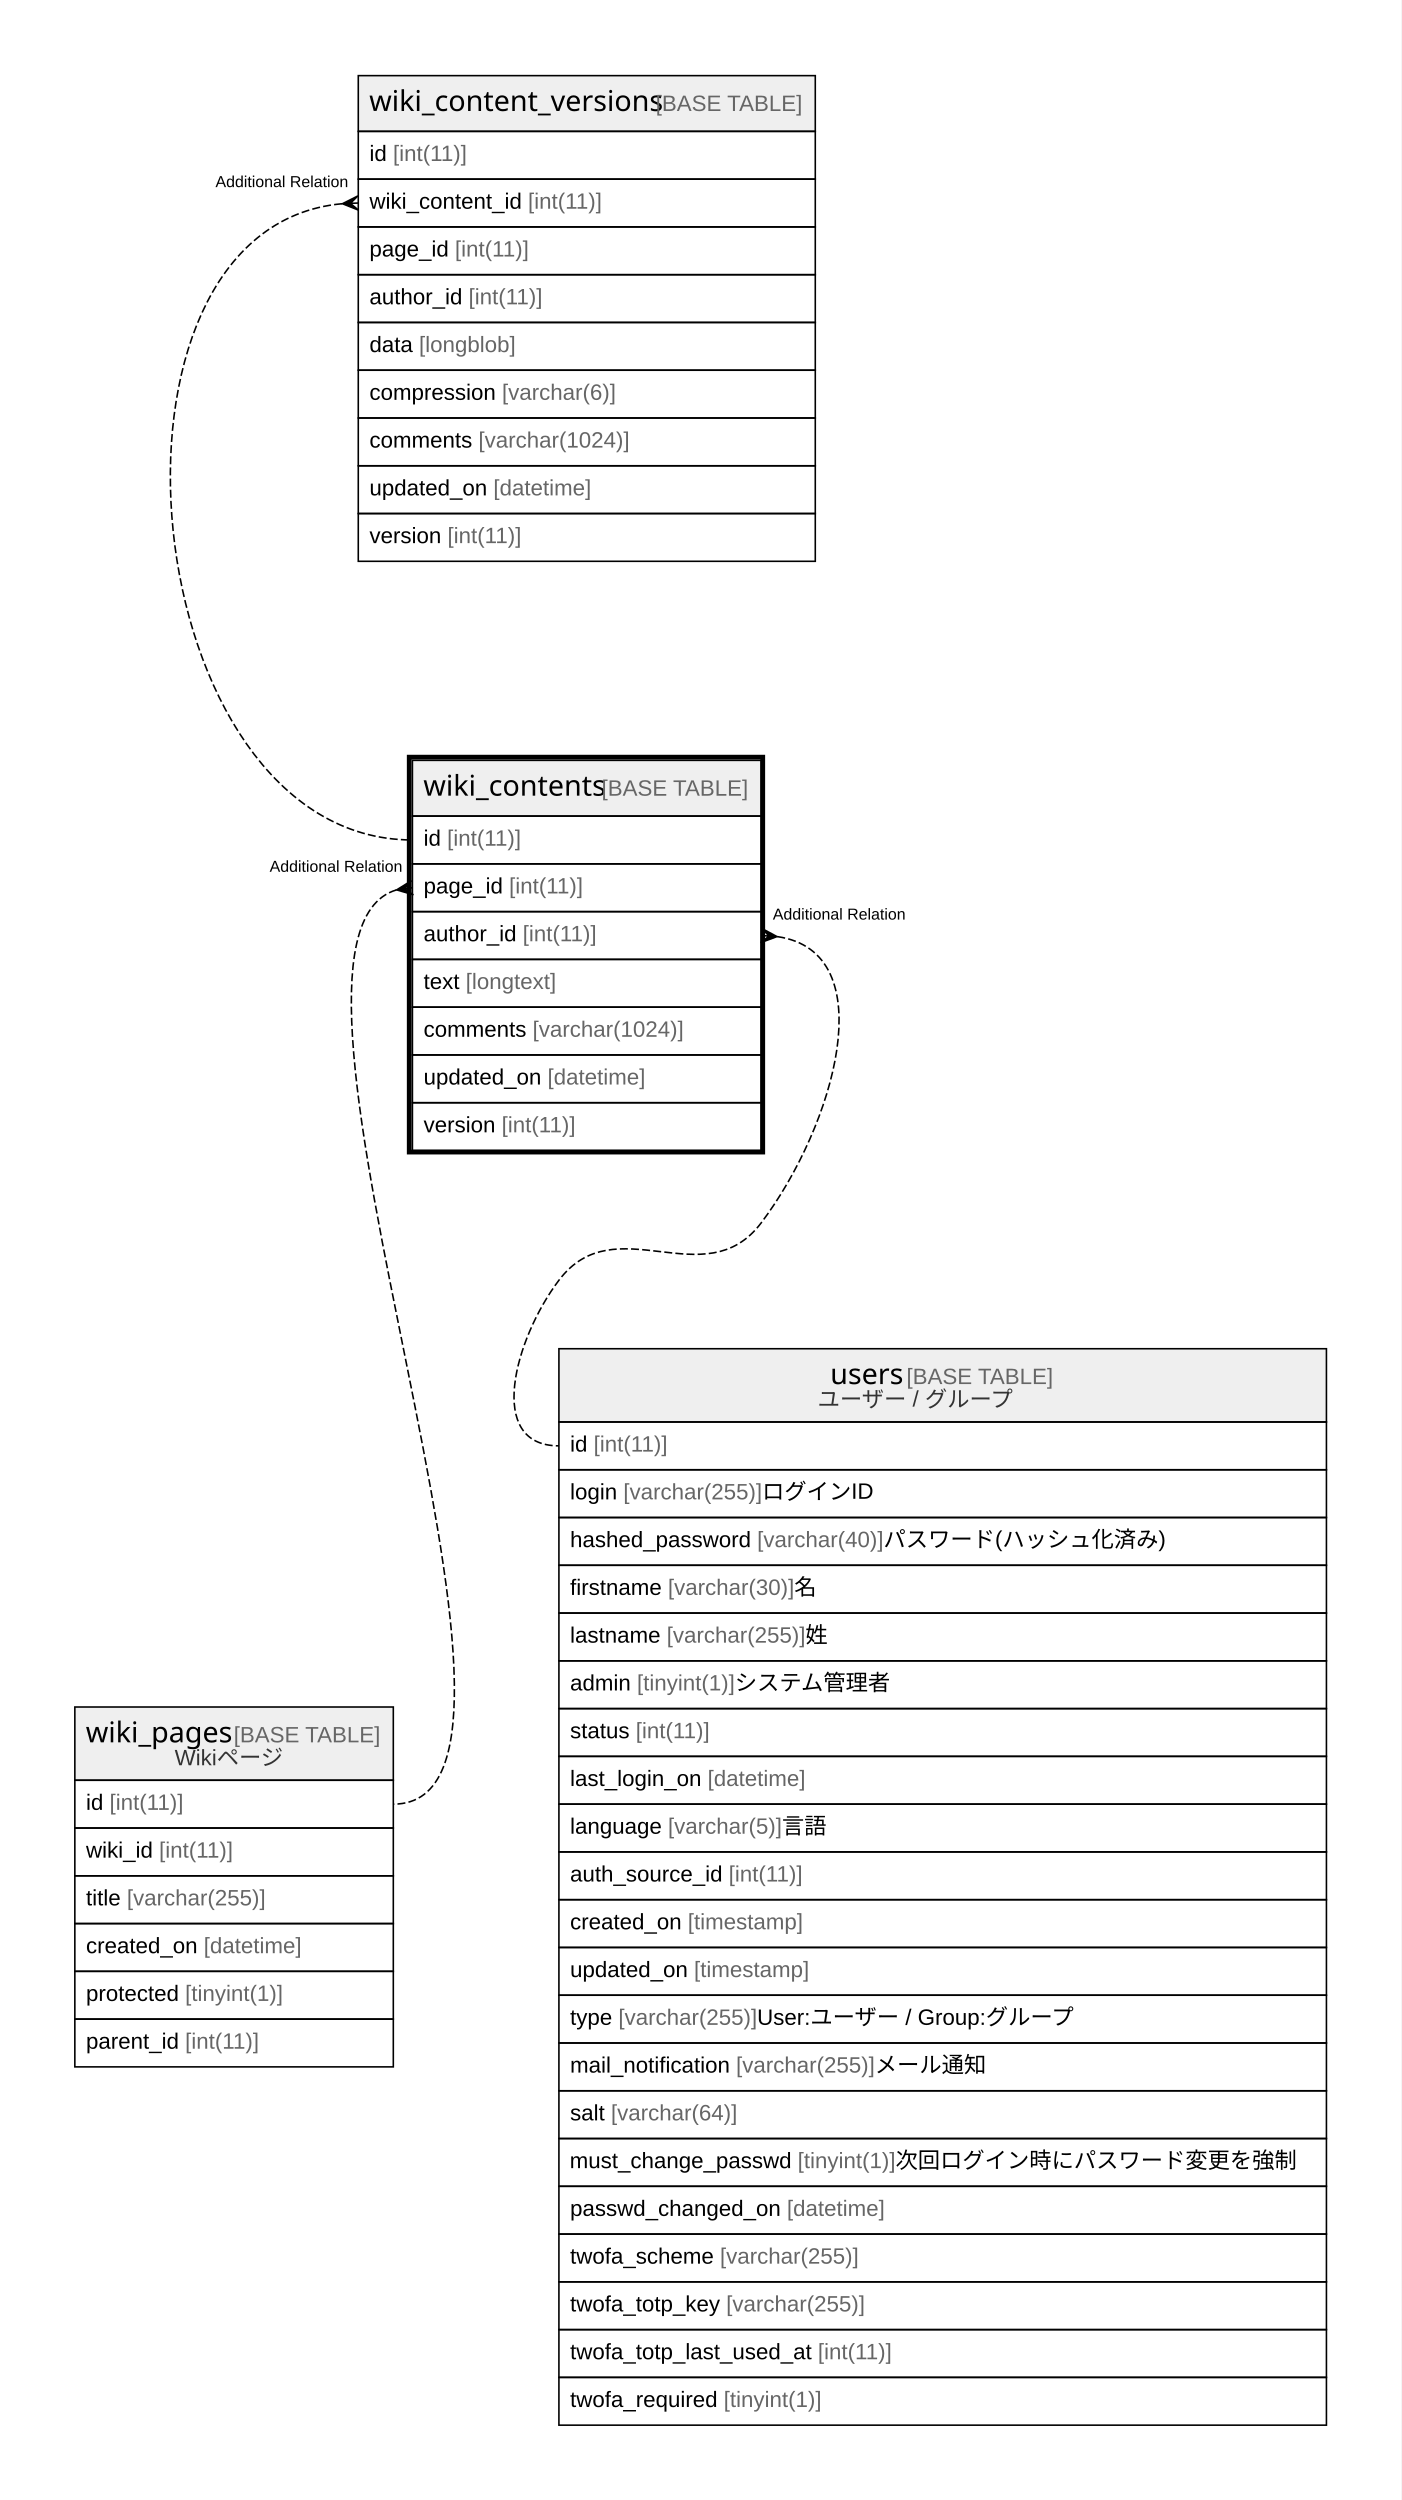
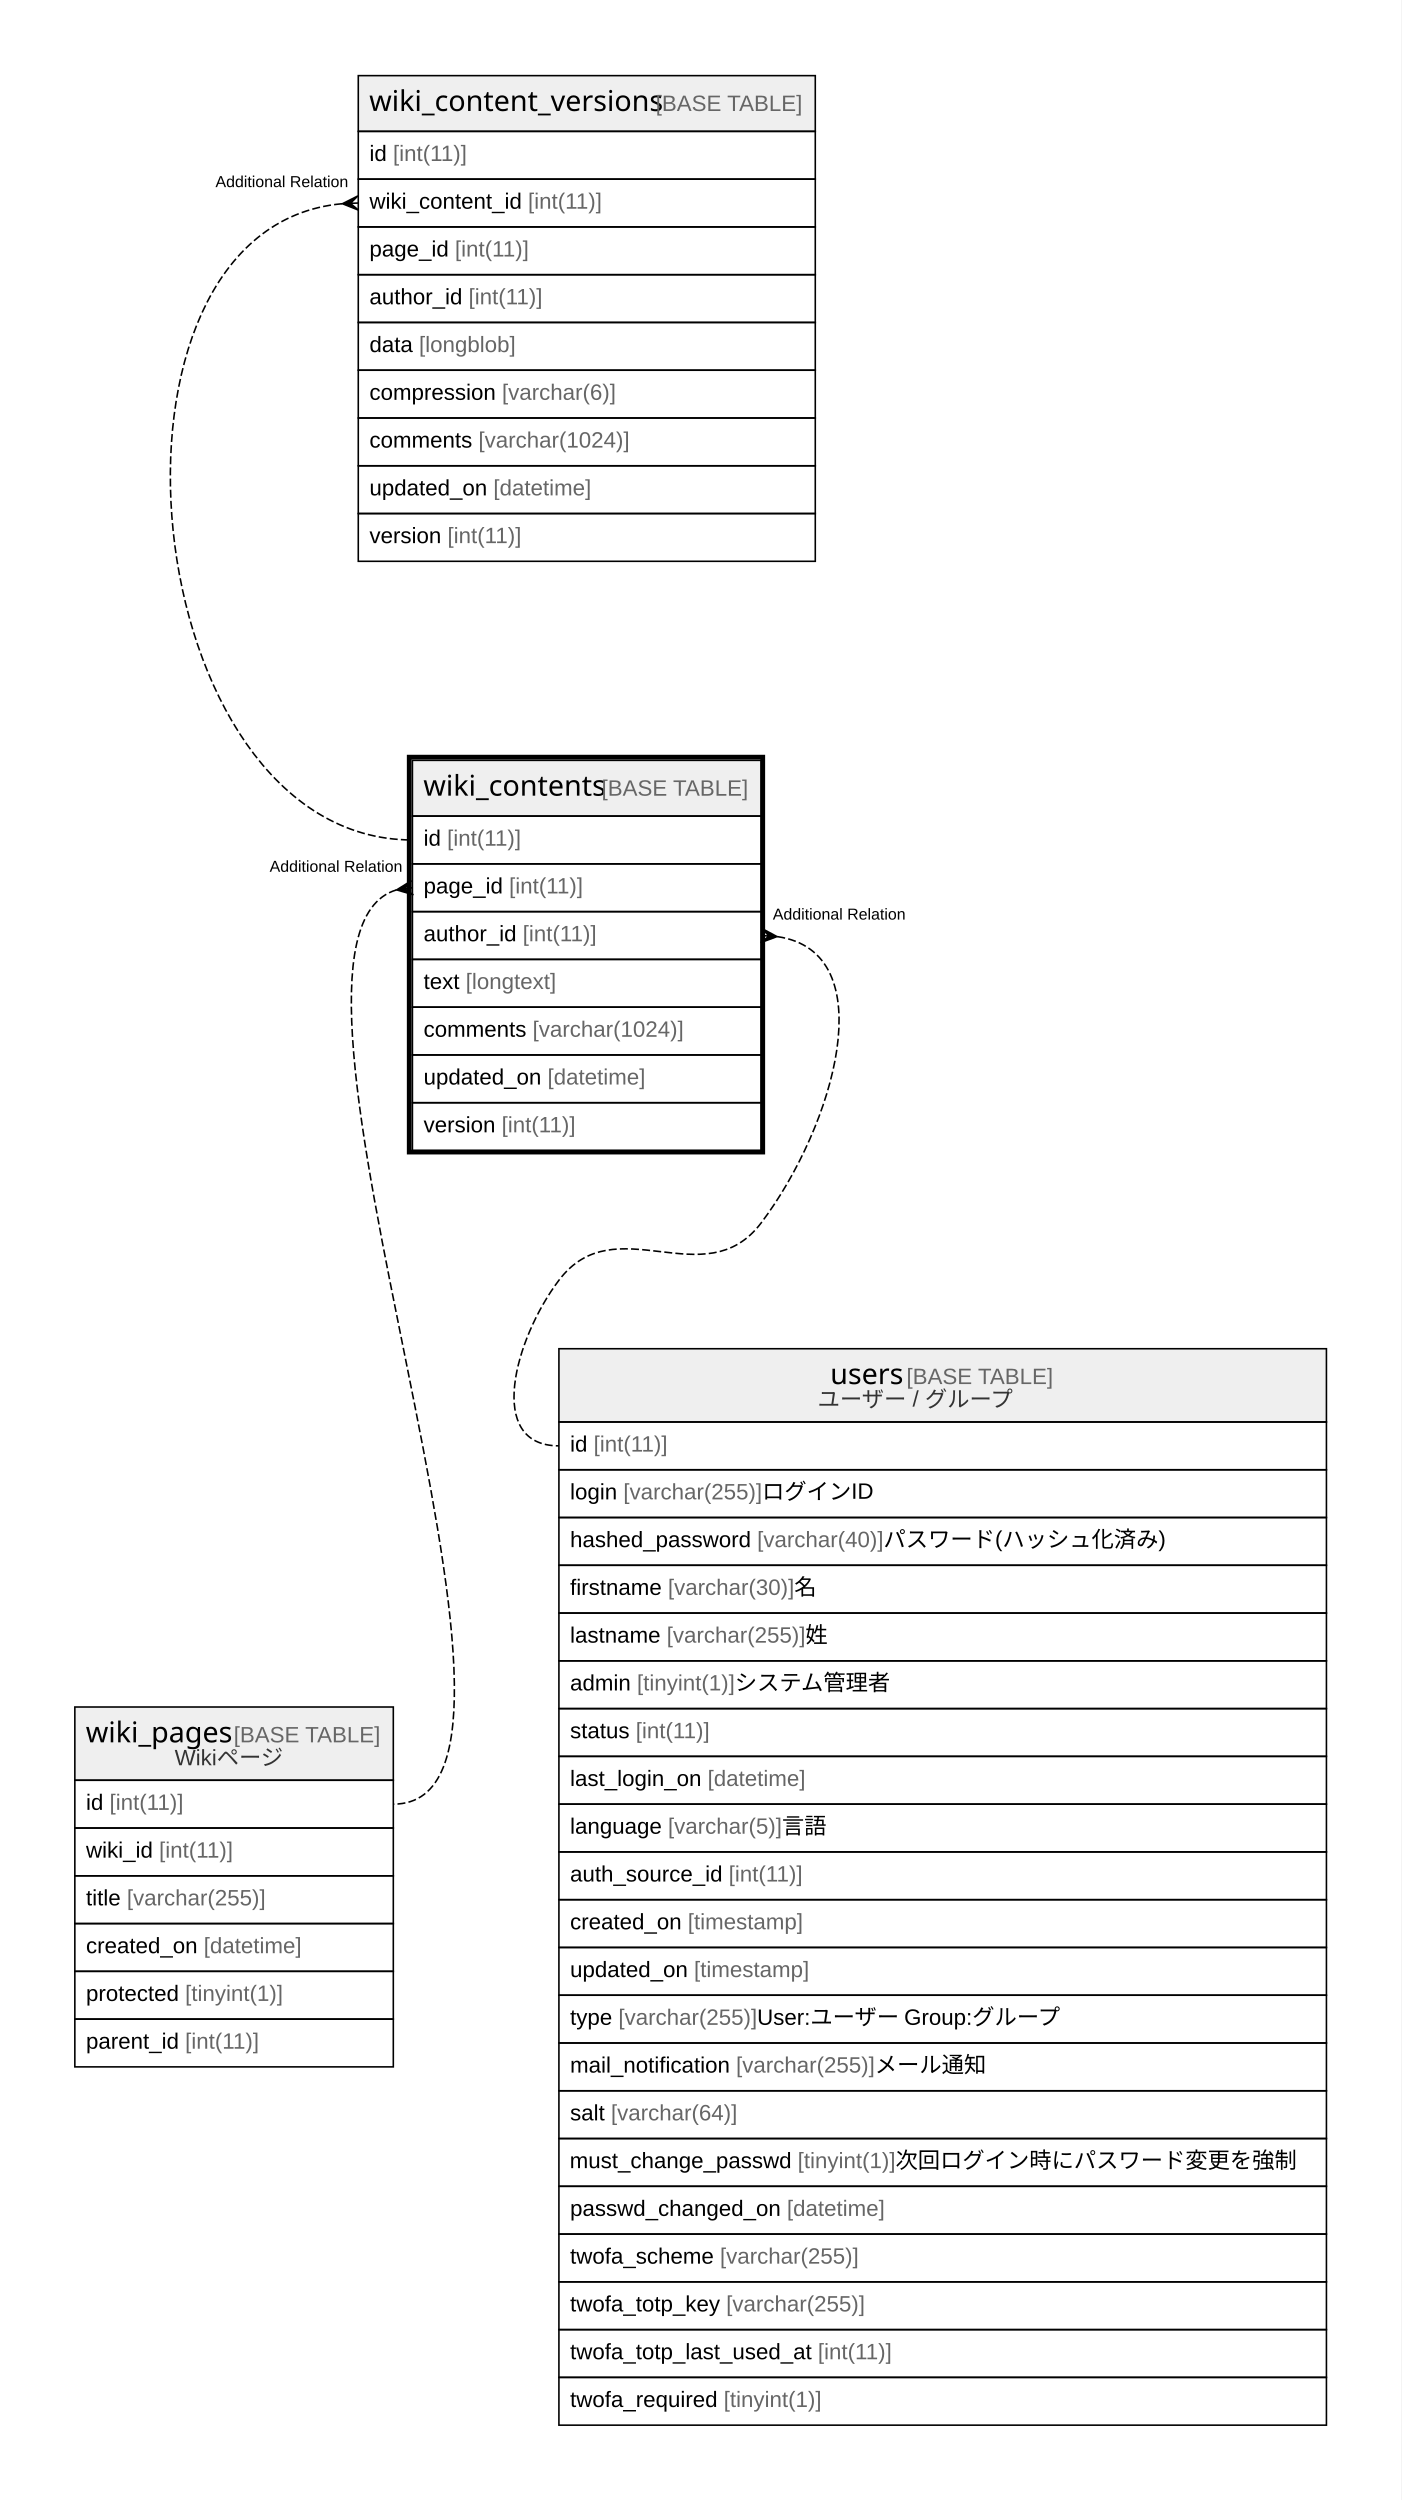
<svg xmlns="http://www.w3.org/2000/svg" width="880pt" height="1570pt" viewBox="0.00 0.00 880.00 1570.00">
  <g id="graph0" class="graph" transform="scale(1 1) rotate(0) translate(4 1566)">
    <polygon fill="#ffffff" stroke="transparent" points="-4,4 -4,-1566 876,-1566 876,4 -4,4" />
    <g id="node1" class="node">
      <polygon fill="#efefef" stroke="transparent" points="255,-1053.5 255,-1088.5 474,-1088.5 474,-1053.5 255,-1053.5" />
      <polygon fill="none" stroke="#000000" points="255,-1053.5 255,-1088.5 474,-1088.5 474,-1053.5 255,-1053.5" />
      <text text-anchor="start" x="261.864" y="-1066.3" font-family="Arial Bold" font-size="18.00" fill="#000000">wiki_contents</text>
      <text text-anchor="start" x="369.882" y="-1066.3" font-family="Arial" font-size="14.00" fill="#000000"> </text>
      <text text-anchor="start" x="373.773" y="-1066.3" font-family="Arial" font-size="14.00" fill="#666666">[BASE TABLE]</text>
      <polygon fill="none" stroke="#000000" points="255,-1023.5 255,-1053.5 474,-1053.5 474,-1023.5 255,-1023.5" />
      <text text-anchor="start" x="262" y="-1034.9" font-family="Arial" font-size="14.00" fill="#000000">id </text>
      <text text-anchor="start" x="276.78" y="-1034.9" font-family="Arial" font-size="14.00" fill="#666666">[int(11)]</text>
      <polygon fill="none" stroke="#000000" points="255,-993.5 255,-1023.5 474,-1023.5 474,-993.5 255,-993.5" />
      <text text-anchor="start" x="262" y="-1004.9" font-family="Arial" font-size="14.00" fill="#000000">page_id </text>
      <text text-anchor="start" x="315.693" y="-1004.9" font-family="Arial" font-size="14.00" fill="#666666">[int(11)]</text>
      <polygon fill="none" stroke="#000000" points="255,-963.5 255,-993.5 474,-993.5 474,-963.5 255,-963.5" />
      <text text-anchor="start" x="262" y="-974.9" font-family="Arial" font-size="14.00" fill="#000000">author_id </text>
      <text text-anchor="start" x="324.244" y="-974.9" font-family="Arial" font-size="14.00" fill="#666666">[int(11)]</text>
      <polygon fill="none" stroke="#000000" points="255,-933.5 255,-963.5 474,-963.5 474,-933.5 255,-933.5" />
      <text text-anchor="start" x="262" y="-944.9" font-family="Arial" font-size="14.00" fill="#000000">text </text>
      <text text-anchor="start" x="288.454" y="-944.9" font-family="Arial" font-size="14.00" fill="#666666">[longtext]</text>
      <polygon fill="none" stroke="#000000" points="255,-903.5 255,-933.5 474,-933.5 474,-903.5 255,-903.5" />
      <text text-anchor="start" x="262" y="-914.9" font-family="Arial" font-size="14.00" fill="#000000">comments </text>
      <text text-anchor="start" x="330.45" y="-914.9" font-family="Arial" font-size="14.00" fill="#666666">[varchar(1024)]</text>
      <polygon fill="none" stroke="#000000" points="255,-873.5 255,-903.5 474,-903.5 474,-873.5 255,-873.5" />
      <text text-anchor="start" x="262" y="-884.9" font-family="Arial" font-size="14.00" fill="#000000">updated_on </text>
      <text text-anchor="start" x="339.825" y="-884.9" font-family="Arial" font-size="14.00" fill="#666666">[datetime]</text>
      <polygon fill="none" stroke="#000000" points="255,-843.5 255,-873.5 474,-873.5 474,-843.5 255,-843.5" />
      <text text-anchor="start" x="262" y="-854.9" font-family="Arial" font-size="14.00" fill="#000000">version </text>
      <text text-anchor="start" x="311.006" y="-854.9" font-family="Arial" font-size="14.00" fill="#666666">[int(11)]</text>
      <polygon fill="none" stroke="#000000" stroke-width="3" points="253,-842.5 253,-1090.5 475,-1090.5 475,-842.5 253,-842.5" />
    </g>
    <g id="node3" class="node">
      <polygon fill="#efefef" stroke="transparent" points="43,-448 43,-494 243,-494 243,-448 43,-448" />
      <polygon fill="none" stroke="#000000" points="43,-448 43,-494 243,-494 243,-448 43,-448" />
      <text text-anchor="start" x="49.866" y="-471.8" font-family="Arial Bold" font-size="18.00" fill="#000000">wiki_pages</text>
      <text text-anchor="start" x="138.88" y="-471.8" font-family="Arial" font-size="14.00" fill="#000000"> </text>
      <text text-anchor="start" x="142.77" y="-471.8" font-family="Arial" font-size="14.00" fill="#666666">[BASE TABLE]</text>
      <text text-anchor="start" x="105.684" y="-457.4" font-family="Arial" font-size="14.00" fill="#333333">Wikiページ</text>
      <polygon fill="none" stroke="#000000" points="43,-418 43,-448 243,-448 243,-418 43,-418" />
      <text text-anchor="start" x="50" y="-429.4" font-family="Arial" font-size="14.00" fill="#000000">id </text>
      <text text-anchor="start" x="64.78" y="-429.4" font-family="Arial" font-size="14.00" fill="#666666">[int(11)]</text>
      <polygon fill="none" stroke="#000000" points="43,-388 43,-418 243,-418 243,-388 43,-388" />
      <text text-anchor="start" x="50" y="-399.4" font-family="Arial" font-size="14.00" fill="#000000">wiki_id </text>
      <text text-anchor="start" x="95.882" y="-399.4" font-family="Arial" font-size="14.00" fill="#666666">[int(11)]</text>
      <polygon fill="none" stroke="#000000" points="43,-358 43,-388 243,-388 243,-358 43,-358" />
      <text text-anchor="start" x="50" y="-369.4" font-family="Arial" font-size="14.00" fill="#000000">title </text>
      <text text-anchor="start" x="75.668" y="-369.4" font-family="Arial" font-size="14.00" fill="#666666">[varchar(255)]</text>
      <polygon fill="none" stroke="#000000" points="43,-328 43,-358 243,-358 243,-328 43,-328" />
      <text text-anchor="start" x="50" y="-339.4" font-family="Arial" font-size="14.00" fill="#000000">created_on </text>
      <text text-anchor="start" x="123.92" y="-339.4" font-family="Arial" font-size="14.00" fill="#666666">[datetime]</text>
      <polygon fill="none" stroke="#000000" points="43,-298 43,-328 243,-328 243,-298 43,-298" />
      <text text-anchor="start" x="50" y="-309.4" font-family="Arial" font-size="14.00" fill="#000000">protected </text>
      <text text-anchor="start" x="112.245" y="-309.4" font-family="Arial" font-size="14.00" fill="#666666">[tinyint(1)]</text>
      <polygon fill="none" stroke="#000000" points="43,-268 43,-298 243,-298 243,-268 43,-268" />
      <text text-anchor="start" x="50" y="-279.4" font-family="Arial" font-size="14.00" fill="#000000">parent_id </text>
      <text text-anchor="start" x="112.244" y="-279.4" font-family="Arial" font-size="14.00" fill="#666666">[int(11)]</text>
    </g>
    <g id="edge2" class="edge">
      <path fill="none" stroke="#000000" stroke-dasharray="5,2" d="M245.01,-1007.141C140.596,-976.365 367.294,-433 243,-433" />
      <polygon fill="#000000" stroke="#000000" points="245.091,-1007.152 254.394,-1012.959 250.046,-1007.826 255,-1008.5 255,-1008.5 255,-1008.5 250.046,-1007.826 255.606,-1004.041 245.091,-1007.152 245.091,-1007.152" />
      <text text-anchor="start" x="165.325" y="-1018.5" font-family="Arial" font-size="10.00" fill="#000000">Additional Relation</text>
    </g>
    <g id="node4" class="node">
      <polygon fill="#efefef" stroke="transparent" points="347,-673 347,-719 829,-719 829,-673 347,-673" />
      <polygon fill="none" stroke="#000000" points="347,-673 347,-719 829,-719 829,-673 347,-673" />
      <text text-anchor="start" x="517.371" y="-696.8" font-family="Arial Bold" font-size="18.00" fill="#000000">users</text>
      <text text-anchor="start" x="561.375" y="-696.8" font-family="Arial" font-size="14.00" fill="#000000"> </text>
      <text text-anchor="start" x="565.266" y="-696.8" font-family="Arial" font-size="14.00" fill="#666666">[BASE TABLE]</text>
      <text text-anchor="start" x="509.456" y="-682.4" font-family="Arial" font-size="14.00" fill="#333333">ユーザー / グループ</text>
      <polygon fill="none" stroke="#000000" points="347,-643 347,-673 829,-673 829,-643 347,-643" />
      <text text-anchor="start" x="354" y="-654.4" font-family="Arial" font-size="14.00" fill="#000000">id </text>
      <text text-anchor="start" x="368.78" y="-654.4" font-family="Arial" font-size="14.00" fill="#666666">[int(11)]</text>
      <polygon fill="none" stroke="#000000" points="347,-613 347,-643 829,-643 829,-613 347,-613" />
      <text text-anchor="start" x="354" y="-624.4" font-family="Arial" font-size="14.00" fill="#000000">login </text>
      <text text-anchor="start" x="387.452" y="-624.4" font-family="Arial" font-size="14.00" fill="#666666">[varchar(255)]</text>
      <text text-anchor="start" x="474.571" y="-624.4" font-family="Arial" font-size="14.00" fill="#000000"> ログインID</text>
      <polygon fill="none" stroke="#000000" points="347,-583 347,-613 829,-613 829,-583 347,-583" />
      <text text-anchor="start" x="354" y="-594.4" font-family="Arial" font-size="14.00" fill="#000000">hashed_password </text>
      <text text-anchor="start" x="471.484" y="-594.4" font-family="Arial" font-size="14.00" fill="#666666">[varchar(40)]</text>
      <text text-anchor="start" x="550.82" y="-594.4" font-family="Arial" font-size="14.00" fill="#000000"> パスワード(ハッシュ化済み)</text>
      <polygon fill="none" stroke="#000000" points="347,-553 347,-583 829,-583 829,-553 347,-553" />
      <text text-anchor="start" x="354" y="-564.4" font-family="Arial" font-size="14.00" fill="#000000">firstname </text>
      <text text-anchor="start" x="415.447" y="-564.4" font-family="Arial" font-size="14.00" fill="#666666">[varchar(30)]</text>
      <text text-anchor="start" x="494.784" y="-564.4" font-family="Arial" font-size="14.00" fill="#000000"> 名</text>
      <polygon fill="none" stroke="#000000" points="347,-523 347,-553 829,-553 829,-523 347,-523" />
      <text text-anchor="start" x="354" y="-534.4" font-family="Arial" font-size="14.00" fill="#000000">lastname </text>
      <text text-anchor="start" x="414.679" y="-534.4" font-family="Arial" font-size="14.00" fill="#666666">[varchar(255)]</text>
      <text text-anchor="start" x="501.798" y="-534.4" font-family="Arial" font-size="14.00" fill="#000000"> 姓</text>
      <polygon fill="none" stroke="#000000" points="347,-493 347,-523 829,-523 829,-493 347,-493" />
      <text text-anchor="start" x="354" y="-504.4" font-family="Arial" font-size="14.00" fill="#000000">admin </text>
      <text text-anchor="start" x="396.006" y="-504.4" font-family="Arial" font-size="14.00" fill="#666666">[tinyint(1)]</text>
      <text text-anchor="start" x="457.45" y="-504.4" font-family="Arial" font-size="14.00" fill="#000000"> システム管理者</text>
      <polygon fill="none" stroke="#000000" points="347,-463 347,-493 829,-493 829,-463 347,-463" />
      <text text-anchor="start" x="354" y="-474.4" font-family="Arial" font-size="14.00" fill="#000000">status </text>
      <text text-anchor="start" x="395.237" y="-474.4" font-family="Arial" font-size="14.00" fill="#666666">[int(11)]</text>
      <polygon fill="none" stroke="#000000" points="347,-433 347,-463 829,-463 829,-433 347,-433" />
      <text text-anchor="start" x="354" y="-444.4" font-family="Arial" font-size="14.00" fill="#000000">last_login_on </text>
      <text text-anchor="start" x="440.362" y="-444.4" font-family="Arial" font-size="14.00" fill="#666666">[datetime]</text>
      <polygon fill="none" stroke="#000000" points="347,-403 347,-433 829,-433 829,-403 347,-403" />
      <text text-anchor="start" x="354" y="-414.4" font-family="Arial" font-size="14.00" fill="#000000">language </text>
      <text text-anchor="start" x="415.475" y="-414.4" font-family="Arial" font-size="14.00" fill="#666666">[varchar(5)]</text>
      <text text-anchor="start" x="487.029" y="-414.4" font-family="Arial" font-size="14.00" fill="#000000"> 言語</text>
      <polygon fill="none" stroke="#000000" points="347,-373 347,-403 829,-403 829,-373 347,-373" />
      <text text-anchor="start" x="354" y="-384.4" font-family="Arial" font-size="14.00" fill="#000000">auth_source_id </text>
      <text text-anchor="start" x="453.592" y="-384.4" font-family="Arial" font-size="14.00" fill="#666666">[int(11)]</text>
      <polygon fill="none" stroke="#000000" points="347,-343 347,-373 829,-373 829,-343 347,-343" />
      <text text-anchor="start" x="354" y="-354.4" font-family="Arial" font-size="14.00" fill="#000000">created_on </text>
      <text text-anchor="start" x="427.92" y="-354.4" font-family="Arial" font-size="14.00" fill="#666666">[timestamp]</text>
      <polygon fill="none" stroke="#000000" points="347,-313 347,-343 829,-343 829,-313 347,-313" />
      <text text-anchor="start" x="354" y="-324.4" font-family="Arial" font-size="14.00" fill="#000000">updated_on </text>
      <text text-anchor="start" x="431.825" y="-324.4" font-family="Arial" font-size="14.00" fill="#666666">[timestamp]</text>
      <polygon fill="none" stroke="#000000" points="347,-283 347,-313 829,-313 829,-283 347,-283" />
      <text text-anchor="start" x="354" y="-294.4" font-family="Arial" font-size="14.00" fill="#000000">type </text>
      <text text-anchor="start" x="384.346" y="-294.4" font-family="Arial" font-size="14.00" fill="#666666">[varchar(255)]</text>
-       <text text-anchor="start" x="471.466" y="-294.4" font-family="Arial" font-size="14.00" fill="#000000"> User:ユーザー / Group:グループ</text>
+       <text text-anchor="start" x="471.466" y="-294.4" font-family="Arial" font-size="14.00" fill="#000000"> User:ユーザー Group:グループ </text>
      <polygon fill="none" stroke="#000000" points="347,-253 347,-283 829,-283 829,-253 347,-253" />
      <text text-anchor="start" x="354" y="-264.4" font-family="Arial" font-size="14.00" fill="#000000">mail_notification </text>
      <text text-anchor="start" x="458.234" y="-264.4" font-family="Arial" font-size="14.00" fill="#666666">[varchar(255)]</text>
      <text text-anchor="start" x="545.353" y="-264.4" font-family="Arial" font-size="14.00" fill="#000000"> メール通知</text>
      <polygon fill="none" stroke="#000000" points="347,-223 347,-253 829,-253 829,-223 347,-223" />
      <text text-anchor="start" x="354" y="-234.4" font-family="Arial" font-size="14.00" fill="#000000">salt </text>
      <text text-anchor="start" x="379.67" y="-234.4" font-family="Arial" font-size="14.00" fill="#666666">[varchar(64)]</text>
      <polygon fill="none" stroke="#000000" points="347,-193 347,-223 829,-223 829,-193 347,-193" />
      <text text-anchor="start" x="353.765" y="-204.4" font-family="Arial" font-size="14.00" fill="#000000">must_change_passwd </text>
      <text text-anchor="start" x="496.922" y="-204.4" font-family="Arial" font-size="14.00" fill="#666666">[tinyint(1)]</text>
      <text text-anchor="start" x="558.366" y="-204.4" font-family="Arial" font-size="14.00" fill="#000000"> 次回ログイン時にパスワード変更を強制</text>
      <polygon fill="none" stroke="#000000" points="347,-163 347,-193 829,-193 829,-163 347,-163" />
      <text text-anchor="start" x="354" y="-174.4" font-family="Arial" font-size="14.00" fill="#000000">passwd_changed_on </text>
      <text text-anchor="start" x="490.171" y="-174.4" font-family="Arial" font-size="14.00" fill="#666666">[datetime]</text>
      <polygon fill="none" stroke="#000000" points="347,-133 347,-163 829,-163 829,-133 347,-133" />
      <text text-anchor="start" x="354" y="-144.4" font-family="Arial" font-size="14.00" fill="#000000">twofa_scheme </text>
      <text text-anchor="start" x="448.135" y="-144.4" font-family="Arial" font-size="14.00" fill="#666666">[varchar(255)]</text>
      <polygon fill="none" stroke="#000000" points="347,-103 347,-133 829,-133 829,-103 347,-103" />
      <text text-anchor="start" x="354" y="-114.4" font-family="Arial" font-size="14.00" fill="#000000">twofa_totp_key </text>
      <text text-anchor="start" x="452.038" y="-114.4" font-family="Arial" font-size="14.00" fill="#666666">[varchar(255)]</text>
      <polygon fill="none" stroke="#000000" points="347,-73 347,-103 829,-103 829,-73 347,-73" />
      <text text-anchor="start" x="354" y="-84.4" font-family="Arial" font-size="14.00" fill="#000000">twofa_totp_last_used_at </text>
      <text text-anchor="start" x="509.621" y="-84.4" font-family="Arial" font-size="14.00" fill="#666666">[int(11)]</text>
      <polygon fill="none" stroke="#000000" points="347,-43 347,-73 829,-73 829,-43 347,-43" />
      <text text-anchor="start" x="354" y="-54.4" font-family="Arial" font-size="14.00" fill="#000000">twofa_required </text>
      <text text-anchor="start" x="450.467" y="-54.4" font-family="Arial" font-size="14.00" fill="#666666">[tinyint(1)]</text>
    </g>
    <g id="edge3" class="edge">
      <path fill="none" stroke="#000000" stroke-dasharray="5,2" d="M484.141,-977.81C551.328,-968.139 520.203,-859.12 474,-798 438.622,-751.199 382.378,-808.801 347,-762 319.127,-725.128 300.778,-658 347,-658" />
      <polygon fill="#000000" stroke="#000000" points="483.977,-977.821 473.695,-974.01 478.988,-978.161 474,-978.5 474,-978.5 474,-978.5 478.988,-978.161 474.305,-982.99 483.977,-977.821 483.977,-977.821" />
      <text text-anchor="start" x="481.325" y="-988.5" font-family="Arial" font-size="10.00" fill="#000000">Additional Relation</text>
    </g>
    <g id="node2" class="node">
      <polygon fill="#efefef" stroke="transparent" points="221,-1483.5 221,-1518.5 508,-1518.5 508,-1483.5 221,-1483.5" />
      <polygon fill="none" stroke="#000000" points="221,-1483.5 221,-1518.5 508,-1518.5 508,-1483.5 221,-1483.5" />
      <text text-anchor="start" x="227.858" y="-1496.3" font-family="Arial Bold" font-size="18.00" fill="#000000">wiki_content_versions</text>
      <text text-anchor="start" x="403.888" y="-1496.3" font-family="Arial" font-size="14.00" fill="#000000"> </text>
      <text text-anchor="start" x="407.778" y="-1496.3" font-family="Arial" font-size="14.00" fill="#666666">[BASE TABLE]</text>
      <polygon fill="none" stroke="#000000" points="221,-1453.5 221,-1483.5 508,-1483.5 508,-1453.5 221,-1453.5" />
      <text text-anchor="start" x="228" y="-1464.9" font-family="Arial" font-size="14.00" fill="#000000">id </text>
      <text text-anchor="start" x="242.78" y="-1464.9" font-family="Arial" font-size="14.00" fill="#666666">[int(11)]</text>
      <polygon fill="none" stroke="#000000" points="221,-1423.5 221,-1453.5 508,-1453.5 508,-1423.5 221,-1423.5" />
      <text text-anchor="start" x="228" y="-1434.9" font-family="Arial" font-size="14.00" fill="#000000">wiki_content_id </text>
      <text text-anchor="start" x="327.576" y="-1434.9" font-family="Arial" font-size="14.00" fill="#666666">[int(11)]</text>
      <polygon fill="none" stroke="#000000" points="221,-1393.5 221,-1423.5 508,-1423.5 508,-1393.5 221,-1393.5" />
      <text text-anchor="start" x="228" y="-1404.9" font-family="Arial" font-size="14.00" fill="#000000">page_id </text>
      <text text-anchor="start" x="281.693" y="-1404.9" font-family="Arial" font-size="14.00" fill="#666666">[int(11)]</text>
      <polygon fill="none" stroke="#000000" points="221,-1363.5 221,-1393.5 508,-1393.5 508,-1363.5 221,-1363.5" />
      <text text-anchor="start" x="228" y="-1374.9" font-family="Arial" font-size="14.00" fill="#000000">author_id </text>
      <text text-anchor="start" x="290.244" y="-1374.9" font-family="Arial" font-size="14.00" fill="#666666">[int(11)]</text>
      <polygon fill="none" stroke="#000000" points="221,-1333.5 221,-1363.5 508,-1363.5 508,-1333.5 221,-1333.5" />
      <text text-anchor="start" x="228" y="-1344.9" font-family="Arial" font-size="14.00" fill="#000000">data </text>
      <text text-anchor="start" x="259.129" y="-1344.9" font-family="Arial" font-size="14.00" fill="#666666">[longblob]</text>
      <polygon fill="none" stroke="#000000" points="221,-1303.5 221,-1333.5 508,-1333.5 508,-1303.5 221,-1303.5" />
      <text text-anchor="start" x="228" y="-1314.9" font-family="Arial" font-size="14.00" fill="#000000">compression </text>
      <text text-anchor="start" x="311.231" y="-1314.9" font-family="Arial" font-size="14.00" fill="#666666">[varchar(6)]</text>
      <polygon fill="none" stroke="#000000" points="221,-1273.5 221,-1303.5 508,-1303.5 508,-1273.5 221,-1273.5" />
      <text text-anchor="start" x="228" y="-1284.9" font-family="Arial" font-size="14.00" fill="#000000">comments </text>
      <text text-anchor="start" x="296.45" y="-1284.9" font-family="Arial" font-size="14.00" fill="#666666">[varchar(1024)]</text>
      <polygon fill="none" stroke="#000000" points="221,-1243.5 221,-1273.5 508,-1273.5 508,-1243.5 221,-1243.5" />
      <text text-anchor="start" x="228" y="-1254.9" font-family="Arial" font-size="14.00" fill="#000000">updated_on </text>
      <text text-anchor="start" x="305.825" y="-1254.9" font-family="Arial" font-size="14.00" fill="#666666">[datetime]</text>
      <polygon fill="none" stroke="#000000" points="221,-1213.5 221,-1243.5 508,-1243.5 508,-1213.5 221,-1213.5" />
      <text text-anchor="start" x="228" y="-1224.9" font-family="Arial" font-size="14.00" fill="#000000">version </text>
      <text text-anchor="start" x="277.006" y="-1224.9" font-family="Arial" font-size="14.00" fill="#666666">[int(11)]</text>
    </g>
    <g id="edge1" class="edge">
      <path fill="none" stroke="#000000" stroke-dasharray="5,2" d="M210.788,-1438.048C43.964,-1423.028 80.066,-1038.5 255,-1038.5" />
      <polygon fill="#000000" stroke="#000000" points="211.01,-1438.058 220.801,-1442.996 216.005,-1438.279 221,-1438.5 221,-1438.5 221,-1438.5 216.005,-1438.279 221.199,-1434.004 211.01,-1438.058 211.01,-1438.058" />
      <text text-anchor="start" x="131.325" y="-1448.5" font-family="Arial" font-size="10.00" fill="#000000">Additional Relation</text>
    </g>
  </g>
</svg>
